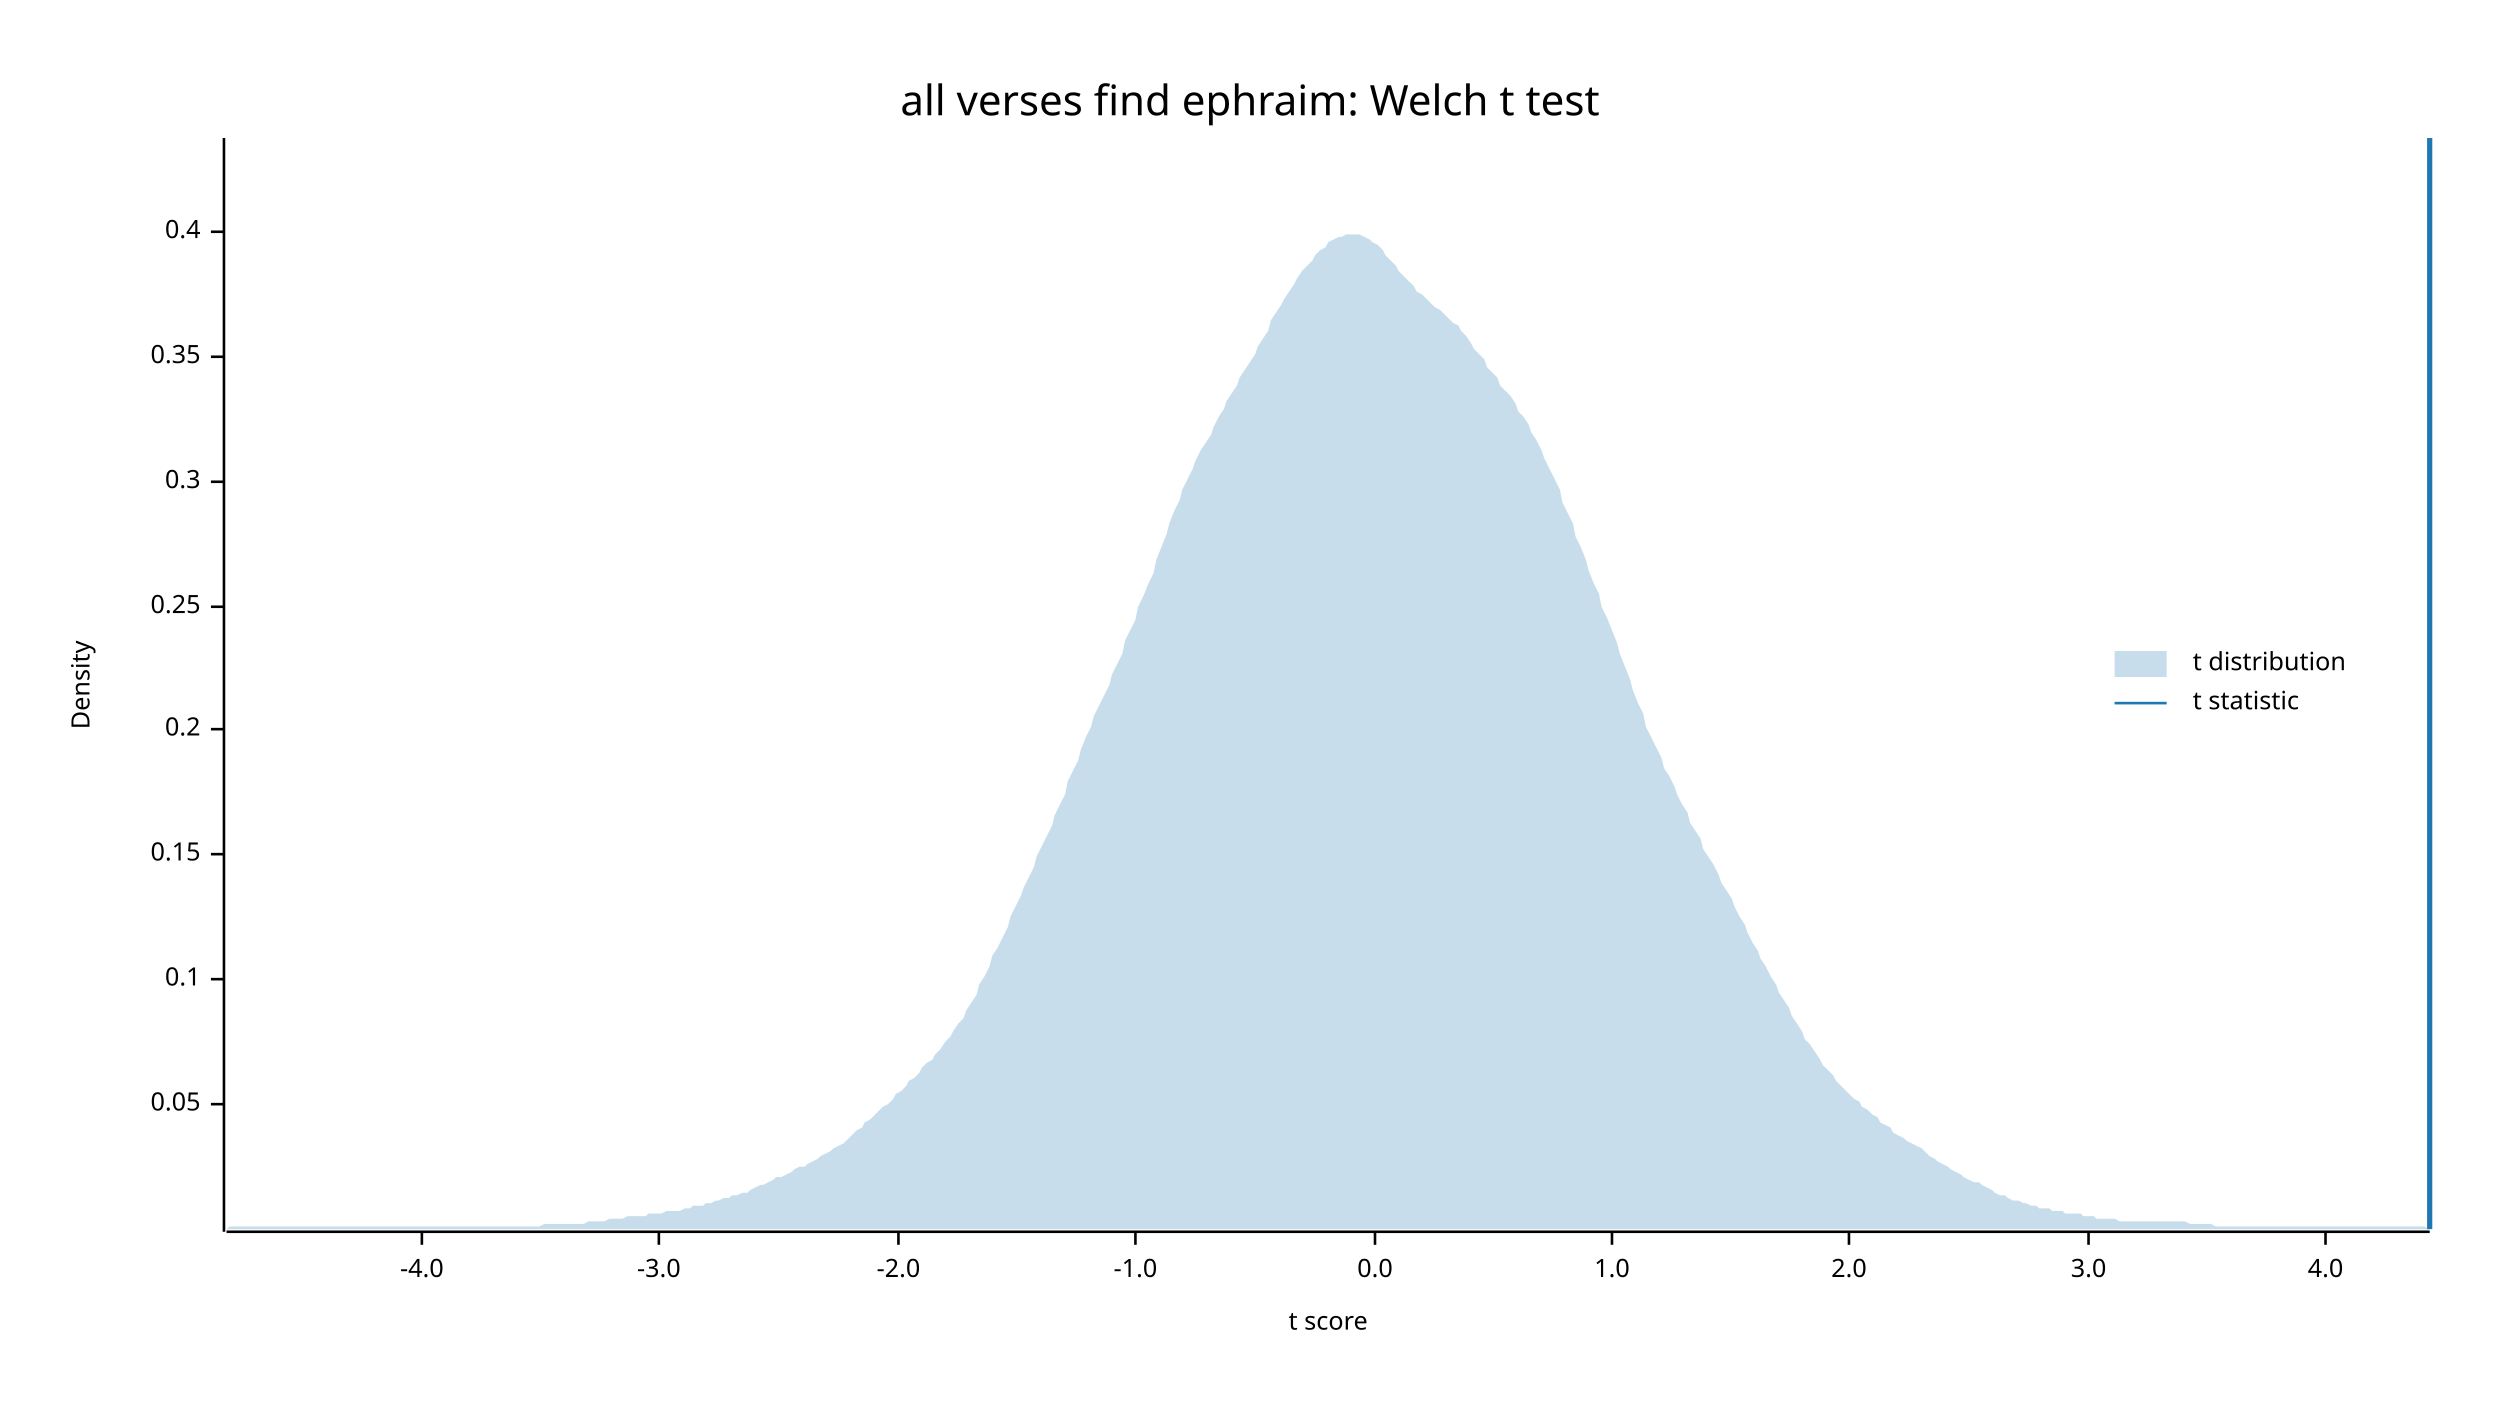
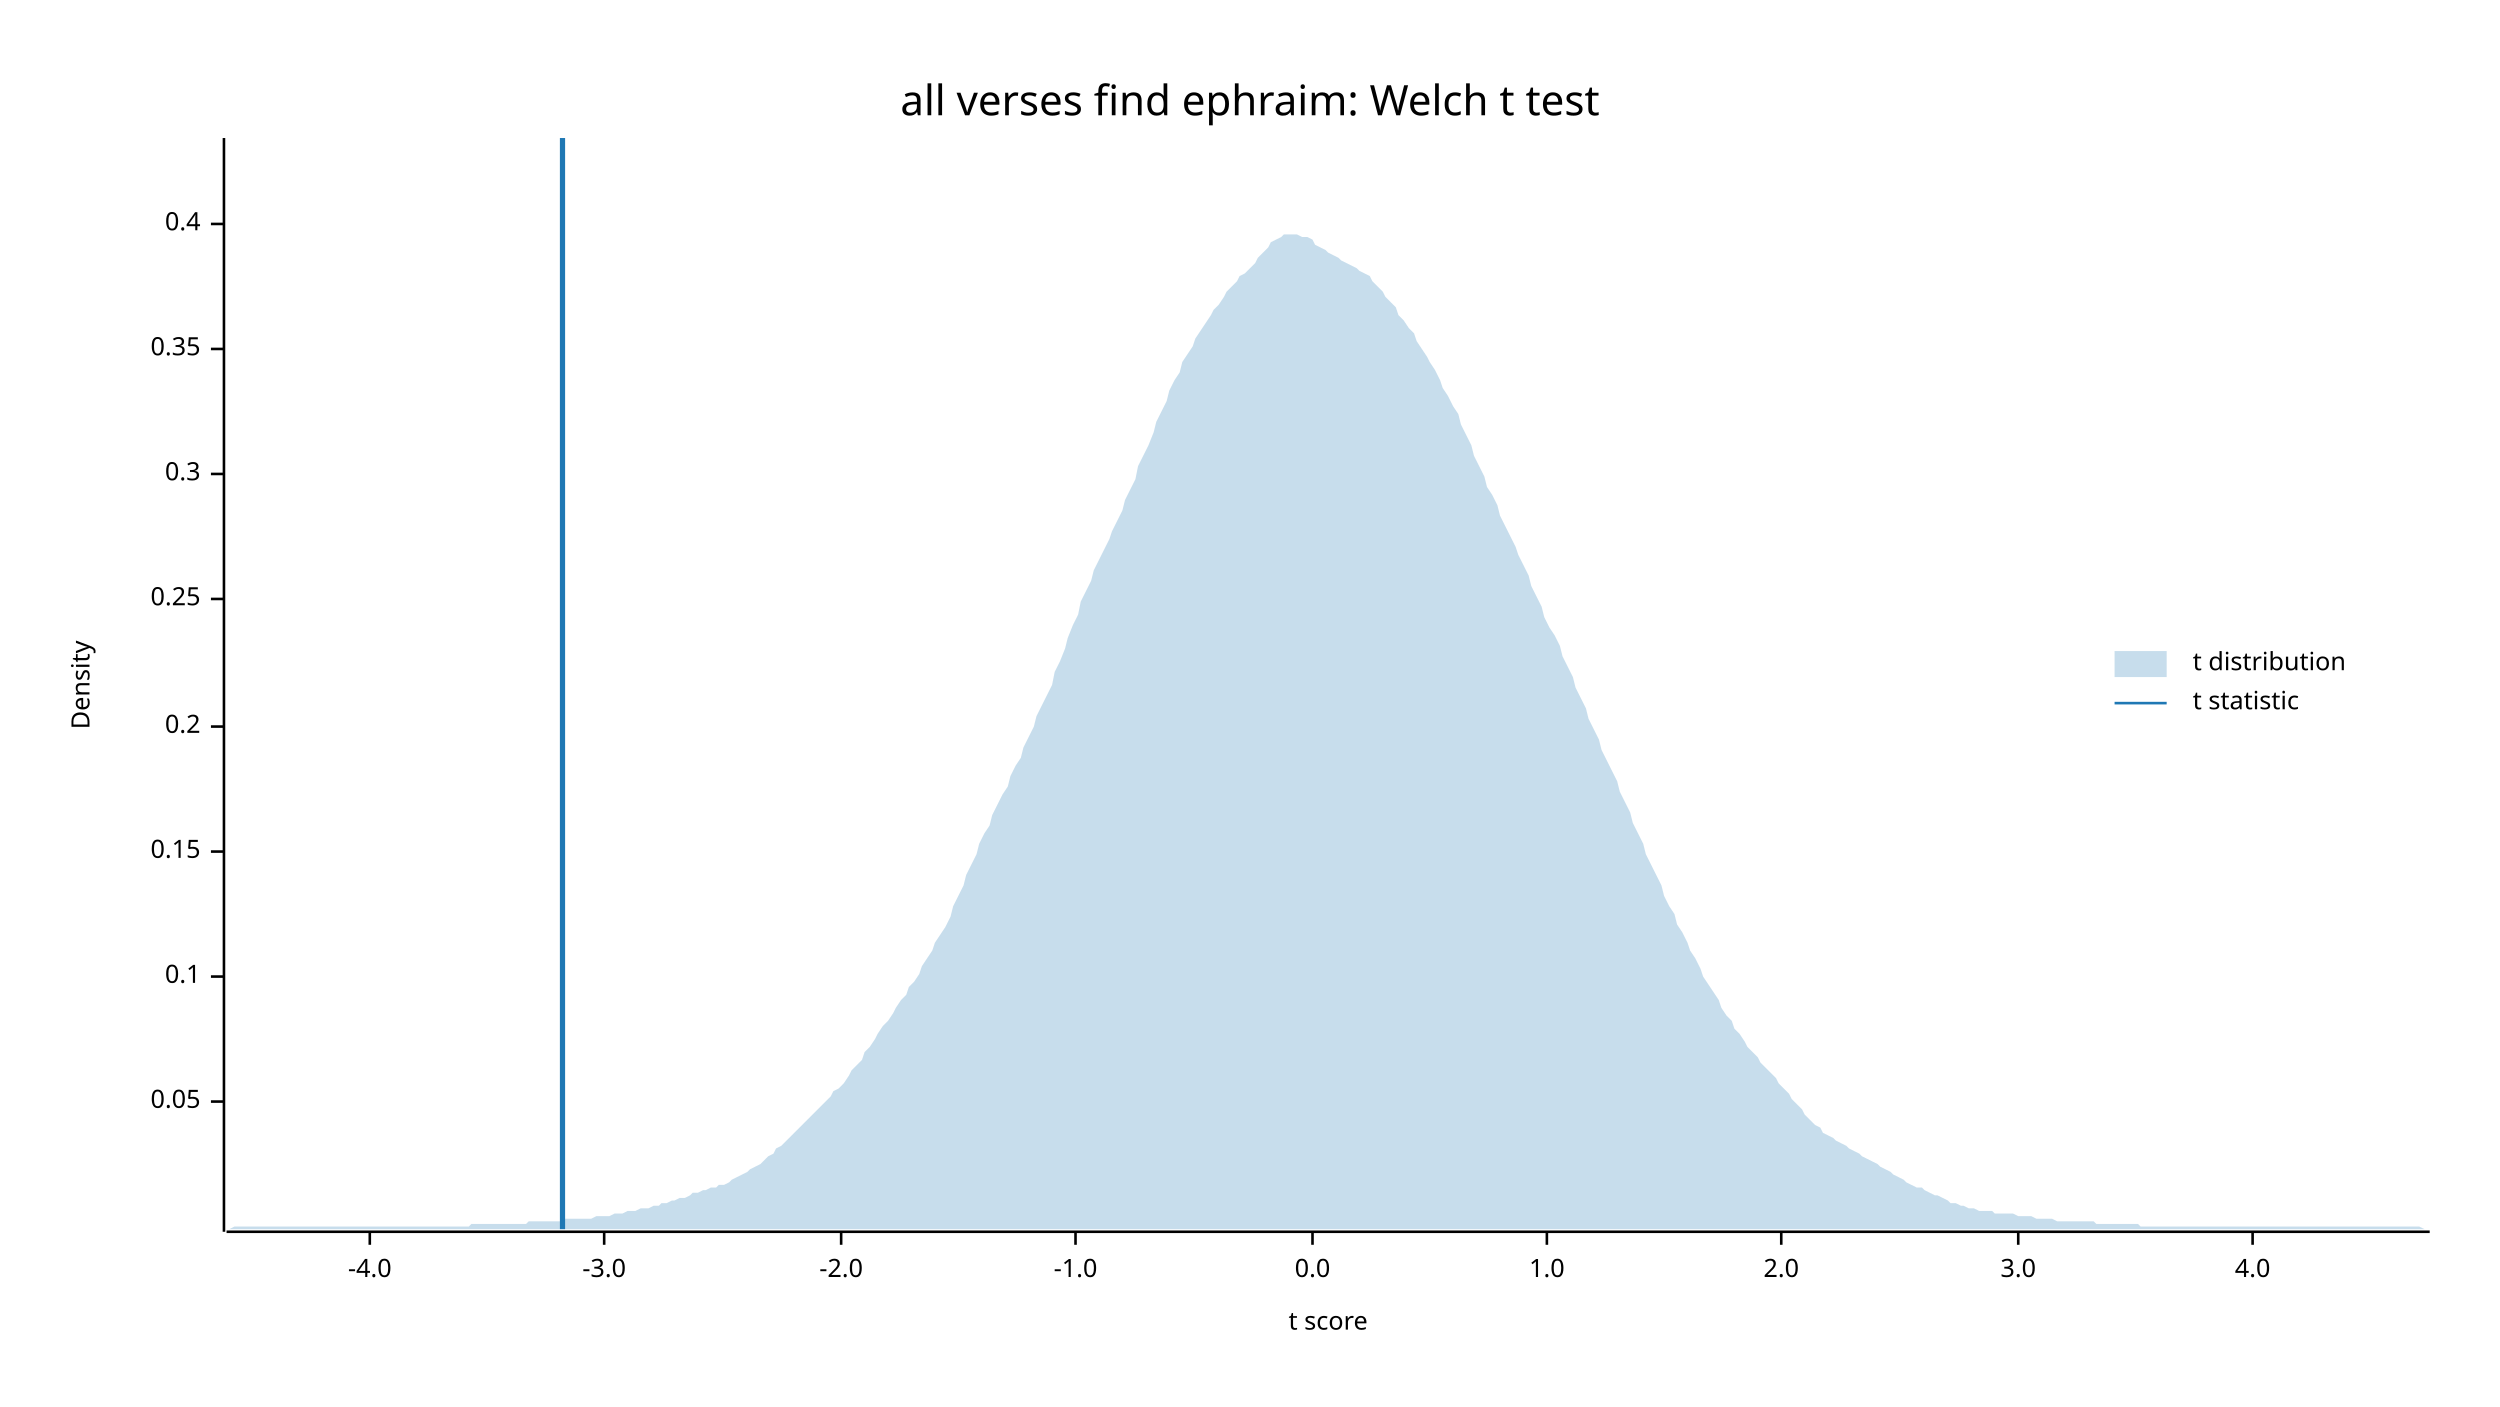
<svg xmlns="http://www.w3.org/2000/svg" width="960" height="540" viewBox="0 0 960 540">
  <text x="480" y="32" dy="0.76em" text-anchor="middle" font-family="sans-serif" font-size="16.129" opacity="1" fill="#000000">
all verses find ephraim: Welch t test
</text>
  <text x="27" y="263" dy="0.76em" text-anchor="middle" font-family="sans-serif" font-size="9.677" opacity="1" fill="#000000" transform="rotate(270, 27, 263)">
Density
</text>
  <text x="510" y="513" dy="-0.5ex" text-anchor="middle" font-family="sans-serif" font-size="9.677" opacity="1" fill="#000000">
t score
</text>
  <polyline fill="none" opacity="1" stroke="#000000" stroke-width="1" points="86,53 86,473 " />
-   <text x="77" y="424" dy="0.5ex" text-anchor="end" font-family="sans-serif" font-size="9.677" opacity="1" fill="#000000">
+   <text x="77" y="423" dy="0.5ex" text-anchor="end" font-family="sans-serif" font-size="9.677" opacity="1" fill="#000000">
0.05
</text>
-   <polyline fill="none" opacity="1" stroke="#000000" stroke-width="1" points="81,424 86,424 " />
-   <text x="77" y="376" dy="0.5ex" text-anchor="end" font-family="sans-serif" font-size="9.677" opacity="1" fill="#000000">
+   <polyline fill="none" opacity="1" stroke="#000000" stroke-width="1" points="81,423 86,423 " />
+   <text x="77" y="375" dy="0.5ex" text-anchor="end" font-family="sans-serif" font-size="9.677" opacity="1" fill="#000000">
0.1
</text>
-   <polyline fill="none" opacity="1" stroke="#000000" stroke-width="1" points="81,376 86,376 " />
-   <text x="77" y="328" dy="0.5ex" text-anchor="end" font-family="sans-serif" font-size="9.677" opacity="1" fill="#000000">
+   <polyline fill="none" opacity="1" stroke="#000000" stroke-width="1" points="81,375 86,375 " />
+   <text x="77" y="327" dy="0.5ex" text-anchor="end" font-family="sans-serif" font-size="9.677" opacity="1" fill="#000000">
0.15
</text>
-   <polyline fill="none" opacity="1" stroke="#000000" stroke-width="1" points="81,328 86,328 " />
-   <text x="77" y="280" dy="0.5ex" text-anchor="end" font-family="sans-serif" font-size="9.677" opacity="1" fill="#000000">
+   <polyline fill="none" opacity="1" stroke="#000000" stroke-width="1" points="81,327 86,327 " />
+   <text x="77" y="279" dy="0.5ex" text-anchor="end" font-family="sans-serif" font-size="9.677" opacity="1" fill="#000000">
0.2
</text>
-   <polyline fill="none" opacity="1" stroke="#000000" stroke-width="1" points="81,280 86,280 " />
-   <text x="77" y="233" dy="0.5ex" text-anchor="end" font-family="sans-serif" font-size="9.677" opacity="1" fill="#000000">
+   <polyline fill="none" opacity="1" stroke="#000000" stroke-width="1" points="81,279 86,279 " />
+   <text x="77" y="230" dy="0.5ex" text-anchor="end" font-family="sans-serif" font-size="9.677" opacity="1" fill="#000000">
0.25
</text>
-   <polyline fill="none" opacity="1" stroke="#000000" stroke-width="1" points="81,233 86,233 " />
-   <text x="77" y="185" dy="0.5ex" text-anchor="end" font-family="sans-serif" font-size="9.677" opacity="1" fill="#000000">
+   <polyline fill="none" opacity="1" stroke="#000000" stroke-width="1" points="81,230 86,230 " />
+   <text x="77" y="182" dy="0.5ex" text-anchor="end" font-family="sans-serif" font-size="9.677" opacity="1" fill="#000000">
0.3
</text>
-   <polyline fill="none" opacity="1" stroke="#000000" stroke-width="1" points="81,185 86,185 " />
-   <text x="77" y="137" dy="0.5ex" text-anchor="end" font-family="sans-serif" font-size="9.677" opacity="1" fill="#000000">
+   <polyline fill="none" opacity="1" stroke="#000000" stroke-width="1" points="81,182 86,182 " />
+   <text x="77" y="134" dy="0.5ex" text-anchor="end" font-family="sans-serif" font-size="9.677" opacity="1" fill="#000000">
0.35
</text>
-   <polyline fill="none" opacity="1" stroke="#000000" stroke-width="1" points="81,137 86,137 " />
-   <text x="77" y="89" dy="0.5ex" text-anchor="end" font-family="sans-serif" font-size="9.677" opacity="1" fill="#000000">
+   <polyline fill="none" opacity="1" stroke="#000000" stroke-width="1" points="81,134 86,134 " />
+   <text x="77" y="86" dy="0.5ex" text-anchor="end" font-family="sans-serif" font-size="9.677" opacity="1" fill="#000000">
0.4
</text>
-   <polyline fill="none" opacity="1" stroke="#000000" stroke-width="1" points="81,89 86,89 " />
+   <polyline fill="none" opacity="1" stroke="#000000" stroke-width="1" points="81,86 86,86 " />
  <polyline fill="none" opacity="1" stroke="#000000" stroke-width="1" points="87,473 933,473 " />
-   <text x="162" y="483" dy="0.76em" text-anchor="middle" font-family="sans-serif" font-size="9.677" opacity="1" fill="#000000">
+   <text x="142" y="483" dy="0.76em" text-anchor="middle" font-family="sans-serif" font-size="9.677" opacity="1" fill="#000000">
-4.0
</text>
-   <polyline fill="none" opacity="1" stroke="#000000" stroke-width="1" points="162,473 162,478 " />
-   <text x="253" y="483" dy="0.76em" text-anchor="middle" font-family="sans-serif" font-size="9.677" opacity="1" fill="#000000">
+   <polyline fill="none" opacity="1" stroke="#000000" stroke-width="1" points="142,473 142,478 " />
+   <text x="232" y="483" dy="0.76em" text-anchor="middle" font-family="sans-serif" font-size="9.677" opacity="1" fill="#000000">
-3.0
</text>
-   <polyline fill="none" opacity="1" stroke="#000000" stroke-width="1" points="253,473 253,478 " />
-   <text x="345" y="483" dy="0.76em" text-anchor="middle" font-family="sans-serif" font-size="9.677" opacity="1" fill="#000000">
+   <polyline fill="none" opacity="1" stroke="#000000" stroke-width="1" points="232,473 232,478 " />
+   <text x="323" y="483" dy="0.76em" text-anchor="middle" font-family="sans-serif" font-size="9.677" opacity="1" fill="#000000">
-2.0
</text>
-   <polyline fill="none" opacity="1" stroke="#000000" stroke-width="1" points="345,473 345,478 " />
-   <text x="436" y="483" dy="0.76em" text-anchor="middle" font-family="sans-serif" font-size="9.677" opacity="1" fill="#000000">
+   <polyline fill="none" opacity="1" stroke="#000000" stroke-width="1" points="323,473 323,478 " />
+   <text x="413" y="483" dy="0.76em" text-anchor="middle" font-family="sans-serif" font-size="9.677" opacity="1" fill="#000000">
-1.0
</text>
-   <polyline fill="none" opacity="1" stroke="#000000" stroke-width="1" points="436,473 436,478 " />
-   <text x="528" y="483" dy="0.76em" text-anchor="middle" font-family="sans-serif" font-size="9.677" opacity="1" fill="#000000">
+   <polyline fill="none" opacity="1" stroke="#000000" stroke-width="1" points="413,473 413,478 " />
+   <text x="504" y="483" dy="0.76em" text-anchor="middle" font-family="sans-serif" font-size="9.677" opacity="1" fill="#000000">
0.0
</text>
-   <polyline fill="none" opacity="1" stroke="#000000" stroke-width="1" points="528,473 528,478 " />
-   <text x="619" y="483" dy="0.76em" text-anchor="middle" font-family="sans-serif" font-size="9.677" opacity="1" fill="#000000">
+   <polyline fill="none" opacity="1" stroke="#000000" stroke-width="1" points="504,473 504,478 " />
+   <text x="594" y="483" dy="0.76em" text-anchor="middle" font-family="sans-serif" font-size="9.677" opacity="1" fill="#000000">
1.0
</text>
-   <polyline fill="none" opacity="1" stroke="#000000" stroke-width="1" points="619,473 619,478 " />
-   <text x="710" y="483" dy="0.76em" text-anchor="middle" font-family="sans-serif" font-size="9.677" opacity="1" fill="#000000">
+   <polyline fill="none" opacity="1" stroke="#000000" stroke-width="1" points="594,473 594,478 " />
+   <text x="684" y="483" dy="0.76em" text-anchor="middle" font-family="sans-serif" font-size="9.677" opacity="1" fill="#000000">
2.0
</text>
-   <polyline fill="none" opacity="1" stroke="#000000" stroke-width="1" points="710,473 710,478 " />
-   <text x="802" y="483" dy="0.76em" text-anchor="middle" font-family="sans-serif" font-size="9.677" opacity="1" fill="#000000">
+   <polyline fill="none" opacity="1" stroke="#000000" stroke-width="1" points="684,473 684,478 " />
+   <text x="775" y="483" dy="0.76em" text-anchor="middle" font-family="sans-serif" font-size="9.677" opacity="1" fill="#000000">
3.0
</text>
-   <polyline fill="none" opacity="1" stroke="#000000" stroke-width="1" points="802,473 802,478 " />
-   <text x="893" y="483" dy="0.76em" text-anchor="middle" font-family="sans-serif" font-size="9.677" opacity="1" fill="#000000">
+   <polyline fill="none" opacity="1" stroke="#000000" stroke-width="1" points="775,473 775,478 " />
+   <text x="865" y="483" dy="0.76em" text-anchor="middle" font-family="sans-serif" font-size="9.677" opacity="1" fill="#000000">
4.0
</text>
-   <polyline fill="none" opacity="1" stroke="#000000" stroke-width="1" points="893,473 893,478 " />
-   <polygon opacity="0.25" fill="#1F78B4" points="87,472 88,471 90,471 92,471 93,471 95,471 97,471 98,471 100,471 102,471 103,471 105,471 107,471 109,471 110,471 112,471 114,471 115,471 117,471 119,471 120,471 122,471 124,471 125,471 127,471 129,471 131,471 132,471 134,471 136,471 137,471 139,471 141,471 142,471 144,471 146,471 148,471 149,471 151,471 153,471 154,471 156,471 158,471 159,471 161,471 163,471 164,471 166,471 168,471 170,471 171,471 173,471 175,471 176,471 178,471 180,471 181,471 183,471 185,471 187,471 188,471 190,471 192,471 193,471 195,471 197,471 198,471 200,471 202,471 203,471 205,471 207,471 209,470 210,470 212,470 214,470 215,470 217,470 219,470 220,470 222,470 224,470 226,469 227,469 229,469 231,469 232,469 234,468 236,468 237,468 239,468 241,467 242,467 244,467 246,467 248,467 249,466 251,466 253,466 254,466 256,465 258,465 259,465 261,465 263,464 265,464 266,463 268,463 270,463 271,462 273,462 275,461 276,461 278,460 280,460 281,459 283,459 285,458 287,458 288,457 290,456 292,455 293,455 295,454 297,453 298,452 300,452 302,451 304,450 305,449 307,448 309,448 310,447 312,446 314,445 315,444 317,443 319,442 320,441 322,440 324,439 326,437 327,436 329,434 331,433 332,431 334,430 336,428 337,427 339,425 341,424 343,422 344,420 346,419 348,417 349,415 351,414 353,412 354,410 356,408 358,407 359,405 361,403 363,400 365,398 366,396 368,393 370,391 371,388 373,385 375,382 376,378 378,375 380,371 381,367 383,364 385,360 387,356 388,352 390,348 392,344 393,341 395,337 397,333 398,329 400,325 402,321 404,317 405,313 407,309 409,305 410,300 412,296 414,292 415,288 417,283 419,279 420,275 422,271 424,267 426,263 427,259 429,255 431,251 432,246 434,242 436,238 437,233 439,229 441,224 443,220 444,215 446,210 448,205 449,201 451,196 453,192 454,188 456,184 458,180 459,177 461,173 463,170 465,167 466,164 468,160 470,157 471,154 473,151 475,148 476,145 478,142 480,139 482,136 483,133 485,130 487,127 488,123 490,120 492,117 493,115 495,112 497,109 498,107 500,104 502,102 504,100 505,98 507,96 509,95 510,93 512,92 514,91 515,91 517,90 519,90 521,90 522,90 524,91 526,92 527,93 529,94 531,96 532,98 534,100 536,102 537,104 539,106 541,108 543,110 544,112 546,113 548,115 549,116 551,118 553,119 554,120 556,122 558,124 560,125 561,127 563,129 565,132 566,134 568,136 570,138 571,141 573,143 575,145 576,148 578,150 580,152 582,155 583,158 585,160 587,163 588,166 590,169 592,173 593,176 595,180 597,184 599,188 600,193 602,197 604,201 605,206 607,210 609,215 610,219 612,224 614,228 615,233 617,237 619,242 621,247 622,251 624,256 626,261 627,265 629,270 631,274 632,279 634,283 636,287 638,291 639,295 641,298 643,302 644,305 646,309 648,312 649,316 651,319 653,322 654,326 656,329 658,332 660,336 661,339 663,342 665,345 666,348 668,352 670,355 671,358 673,362 675,365 676,368 678,371 680,375 682,378 683,381 685,384 687,387 688,390 690,393 692,396 693,399 695,401 697,404 699,407 700,409 702,411 704,413 705,415 707,417 709,419 710,420 712,422 714,423 715,425 717,426 719,428 721,429 722,431 724,432 726,433 727,435 729,436 731,437 732,438 734,439 736,440 738,441 739,442 741,444 743,445 744,446 746,447 748,448 749,449 751,450 753,451 754,452 756,453 758,454 760,454 761,455 763,456 765,457 766,458 768,459 770,459 771,460 773,461 775,461 777,462 778,462 780,463 782,463 783,464 785,464 787,464 788,465 790,465 792,465 793,466 795,466 797,466 799,466 800,467 802,467 804,467 805,468 807,468 809,468 810,468 812,468 814,469 816,469 817,469 819,469 821,469 822,469 824,469 826,469 827,469 829,469 831,469 832,469 834,469 836,469 838,469 839,469 841,470 843,470 844,470 846,470 848,470 849,470 851,471 853,471 855,471 856,471 858,471 860,471 861,471 863,471 865,471 866,471 868,471 870,471 871,471 873,471 875,471 877,471 878,471 880,471 882,471 883,471 885,471 887,471 888,471 890,471 892,471 894,471 895,471 897,471 899,471 900,471 902,471 904,471 905,471 907,471 909,471 910,471 912,471 914,471 916,471 917,471 919,471 921,471 922,471 924,471 926,471 927,471 929,471 931,471 933,472 933,472 87,472 " />
-   <polyline fill="none" opacity="1" stroke="#1F78B4" stroke-width="2" points="933,472 933,53 " />
+   <polyline fill="none" opacity="1" stroke="#000000" stroke-width="1" points="865,473 865,478 " />
+   <polygon opacity="0.25" fill="#1F78B4" points="87,472 88,472 90,471 92,471 93,471 95,471 97,471 98,471 100,471 102,471 103,471 105,471 107,471 109,471 110,471 112,471 114,471 115,471 117,471 119,471 120,471 122,471 124,471 125,471 127,471 129,471 131,471 132,471 134,471 136,471 137,471 139,471 141,471 142,471 144,471 146,471 148,471 149,471 151,471 153,471 154,471 156,471 158,471 159,471 161,471 163,471 164,471 166,471 168,471 170,471 171,471 173,471 175,471 176,471 178,471 180,471 181,470 183,470 185,470 187,470 188,470 190,470 192,470 193,470 195,470 197,470 198,470 200,470 202,470 203,469 205,469 207,469 209,469 210,469 212,469 214,469 215,469 217,468 219,468 220,468 222,468 224,468 226,468 227,468 229,467 231,467 232,467 234,467 236,466 237,466 239,466 241,465 242,465 244,465 246,464 248,464 249,464 251,463 253,463 254,462 256,462 258,461 259,461 261,460 263,460 265,459 266,458 268,458 270,457 271,457 273,456 275,456 276,455 278,455 280,454 281,453 283,452 285,451 287,450 288,449 290,448 292,447 293,446 295,444 297,443 298,441 300,440 302,438 304,436 305,435 307,433 309,431 310,430 312,428 314,426 315,425 317,423 319,421 320,419 322,418 324,416 326,413 327,411 329,409 331,407 332,404 334,402 336,399 337,397 339,394 341,392 343,389 344,387 346,384 348,382 349,379 351,377 353,374 354,371 356,368 358,365 359,362 361,359 363,356 365,352 366,348 368,344 370,340 371,336 373,332 375,328 376,324 378,320 380,317 381,313 383,309 385,305 387,302 388,298 390,294 392,291 393,287 395,283 397,279 398,275 400,271 402,267 404,263 405,258 407,254 409,249 410,245 412,240 414,236 415,231 417,227 419,223 420,219 422,215 424,211 426,207 427,204 429,200 431,196 432,192 434,188 436,184 437,179 439,175 441,171 443,166 444,162 446,158 448,154 449,150 451,146 453,143 454,139 456,136 458,133 459,130 461,127 463,124 465,121 466,119 468,117 470,114 471,112 473,110 475,108 476,106 478,105 480,103 482,101 483,99 485,97 487,95 488,93 490,92 492,91 493,90 495,90 497,90 498,90 500,91 502,91 504,92 505,94 507,95 509,96 510,97 512,98 514,99 515,100 517,101 519,102 521,103 522,104 524,105 526,106 527,108 529,110 531,112 532,114 534,116 536,118 537,121 539,123 541,126 543,128 544,131 546,134 548,137 549,139 551,142 553,146 554,149 556,152 558,156 560,159 561,163 563,167 565,171 566,175 568,179 570,183 571,187 573,190 575,194 576,198 578,202 580,206 582,210 583,213 585,217 587,221 588,225 590,229 592,233 593,237 595,241 597,244 599,248 600,252 602,256 604,260 605,264 607,268 609,272 610,276 612,280 614,284 615,288 617,292 619,296 621,300 622,304 624,308 626,312 627,316 629,320 631,324 632,328 634,332 636,336 638,340 639,344 641,348 643,351 644,355 646,358 648,362 649,365 651,368 653,372 654,375 656,378 658,381 660,384 661,387 663,390 665,392 666,395 668,397 670,400 671,402 673,404 675,406 676,408 678,410 680,412 682,414 683,416 685,418 687,420 688,422 690,424 692,426 693,428 695,430 697,432 699,433 700,435 702,436 704,437 705,438 707,439 709,440 710,441 712,442 714,443 715,444 717,445 719,446 721,447 722,448 724,449 726,450 727,451 729,452 731,453 732,454 734,455 736,456 738,456 739,457 741,458 743,459 744,459 746,460 748,461 749,462 751,462 753,463 754,463 756,464 758,464 760,465 761,465 763,465 765,465 766,466 768,466 770,466 771,466 773,466 775,467 777,467 778,467 780,467 782,468 783,468 785,468 787,468 788,468 790,469 792,469 793,469 795,469 797,469 799,469 800,469 802,469 804,469 805,470 807,470 809,470 810,470 812,470 814,470 816,470 817,470 819,470 821,470 822,471 824,471 826,471 827,471 829,471 831,471 832,471 834,471 836,471 838,471 839,471 841,471 843,471 844,471 846,471 848,471 849,471 851,471 853,471 855,471 856,471 858,471 860,471 861,471 863,471 865,471 866,471 868,471 870,471 871,471 873,471 875,471 877,471 878,471 880,471 882,471 883,471 885,471 887,471 888,471 890,471 892,471 894,471 895,471 897,471 899,471 900,471 902,471 904,471 905,471 907,471 909,471 910,471 912,471 914,471 916,471 917,471 919,471 921,471 922,471 924,471 926,471 927,471 929,471 931,472 933,472 933,472 87,472 " />
+   <polyline fill="none" opacity="1" stroke="#1F78B4" stroke-width="2" points="216,472 216,53 " />
  <text x="842" y="250" dy="0.76em" text-anchor="start" font-family="sans-serif" font-size="9.677" opacity="1" fill="#000000">
t distribution
</text>
  <text x="842" y="265" dy="0.76em" text-anchor="start" font-family="sans-serif" font-size="9.677" opacity="1" fill="#000000">
t statistic
</text>
  <rect x="812" y="250" width="20" height="10" opacity="0.25" fill="#1F78B4" stroke="none" />
  <polyline fill="none" opacity="1" stroke="#1F78B4" stroke-width="1" points="812,270 832,270 " />
</svg>
